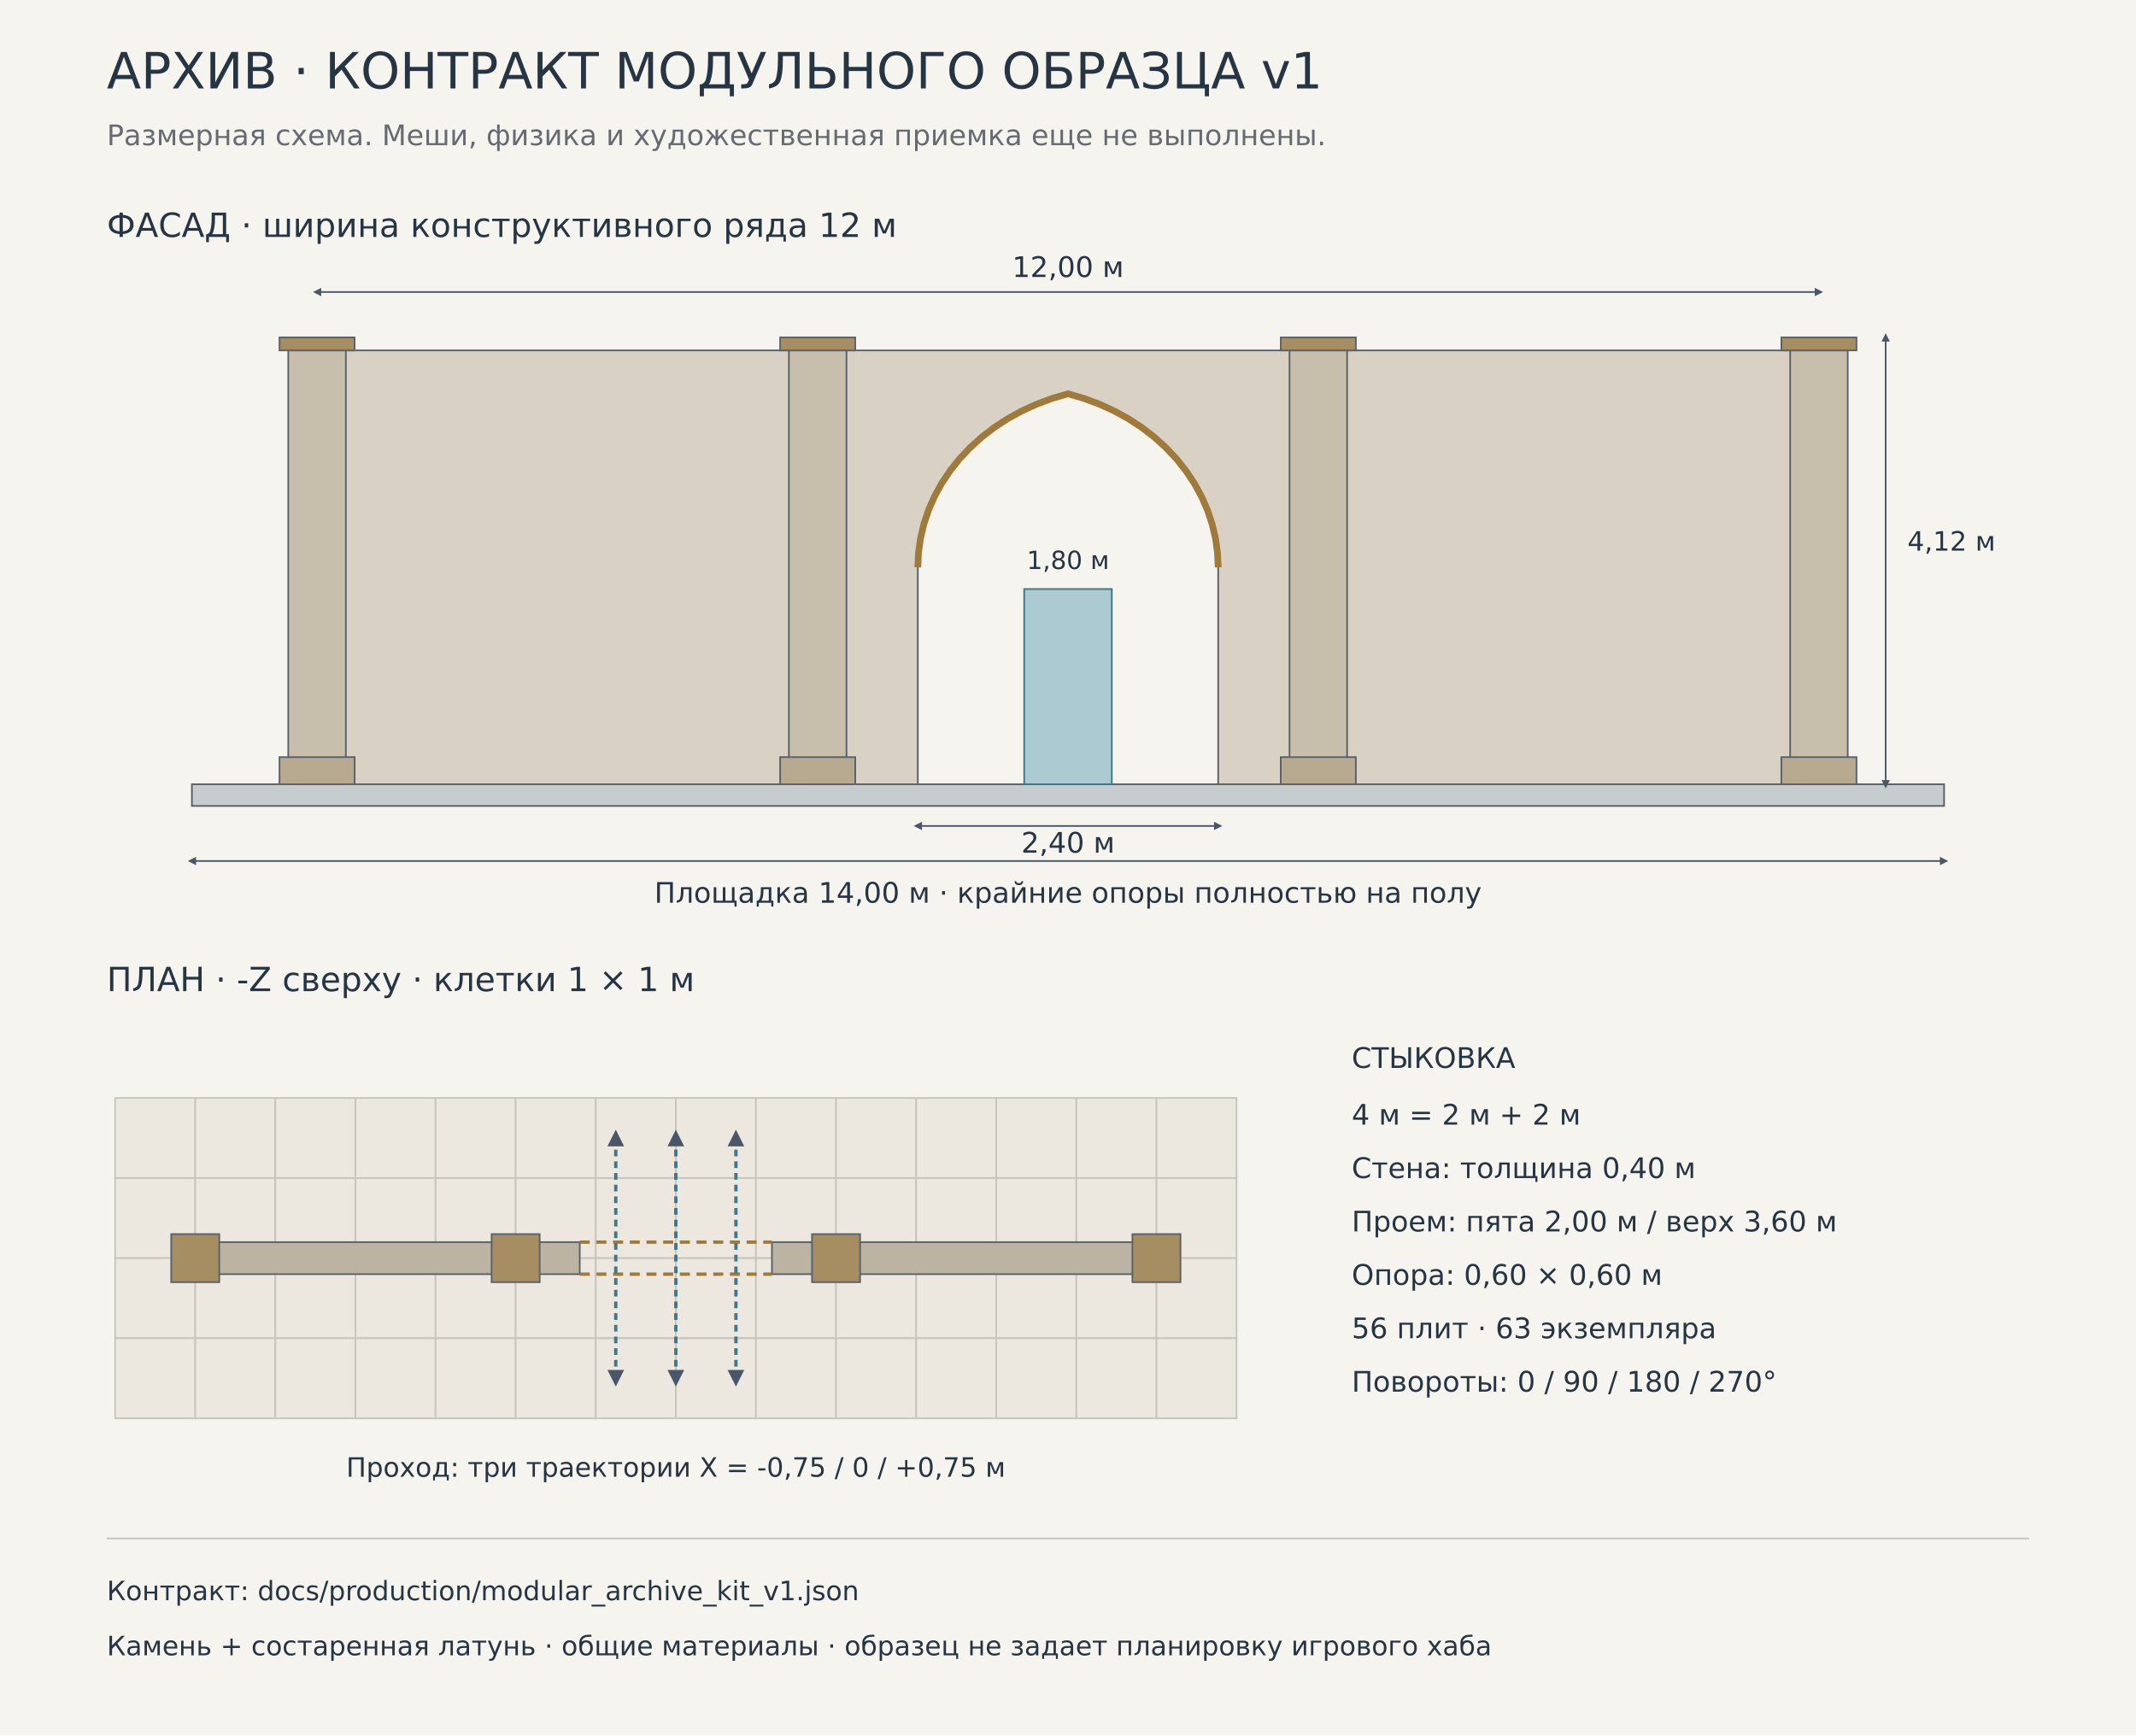
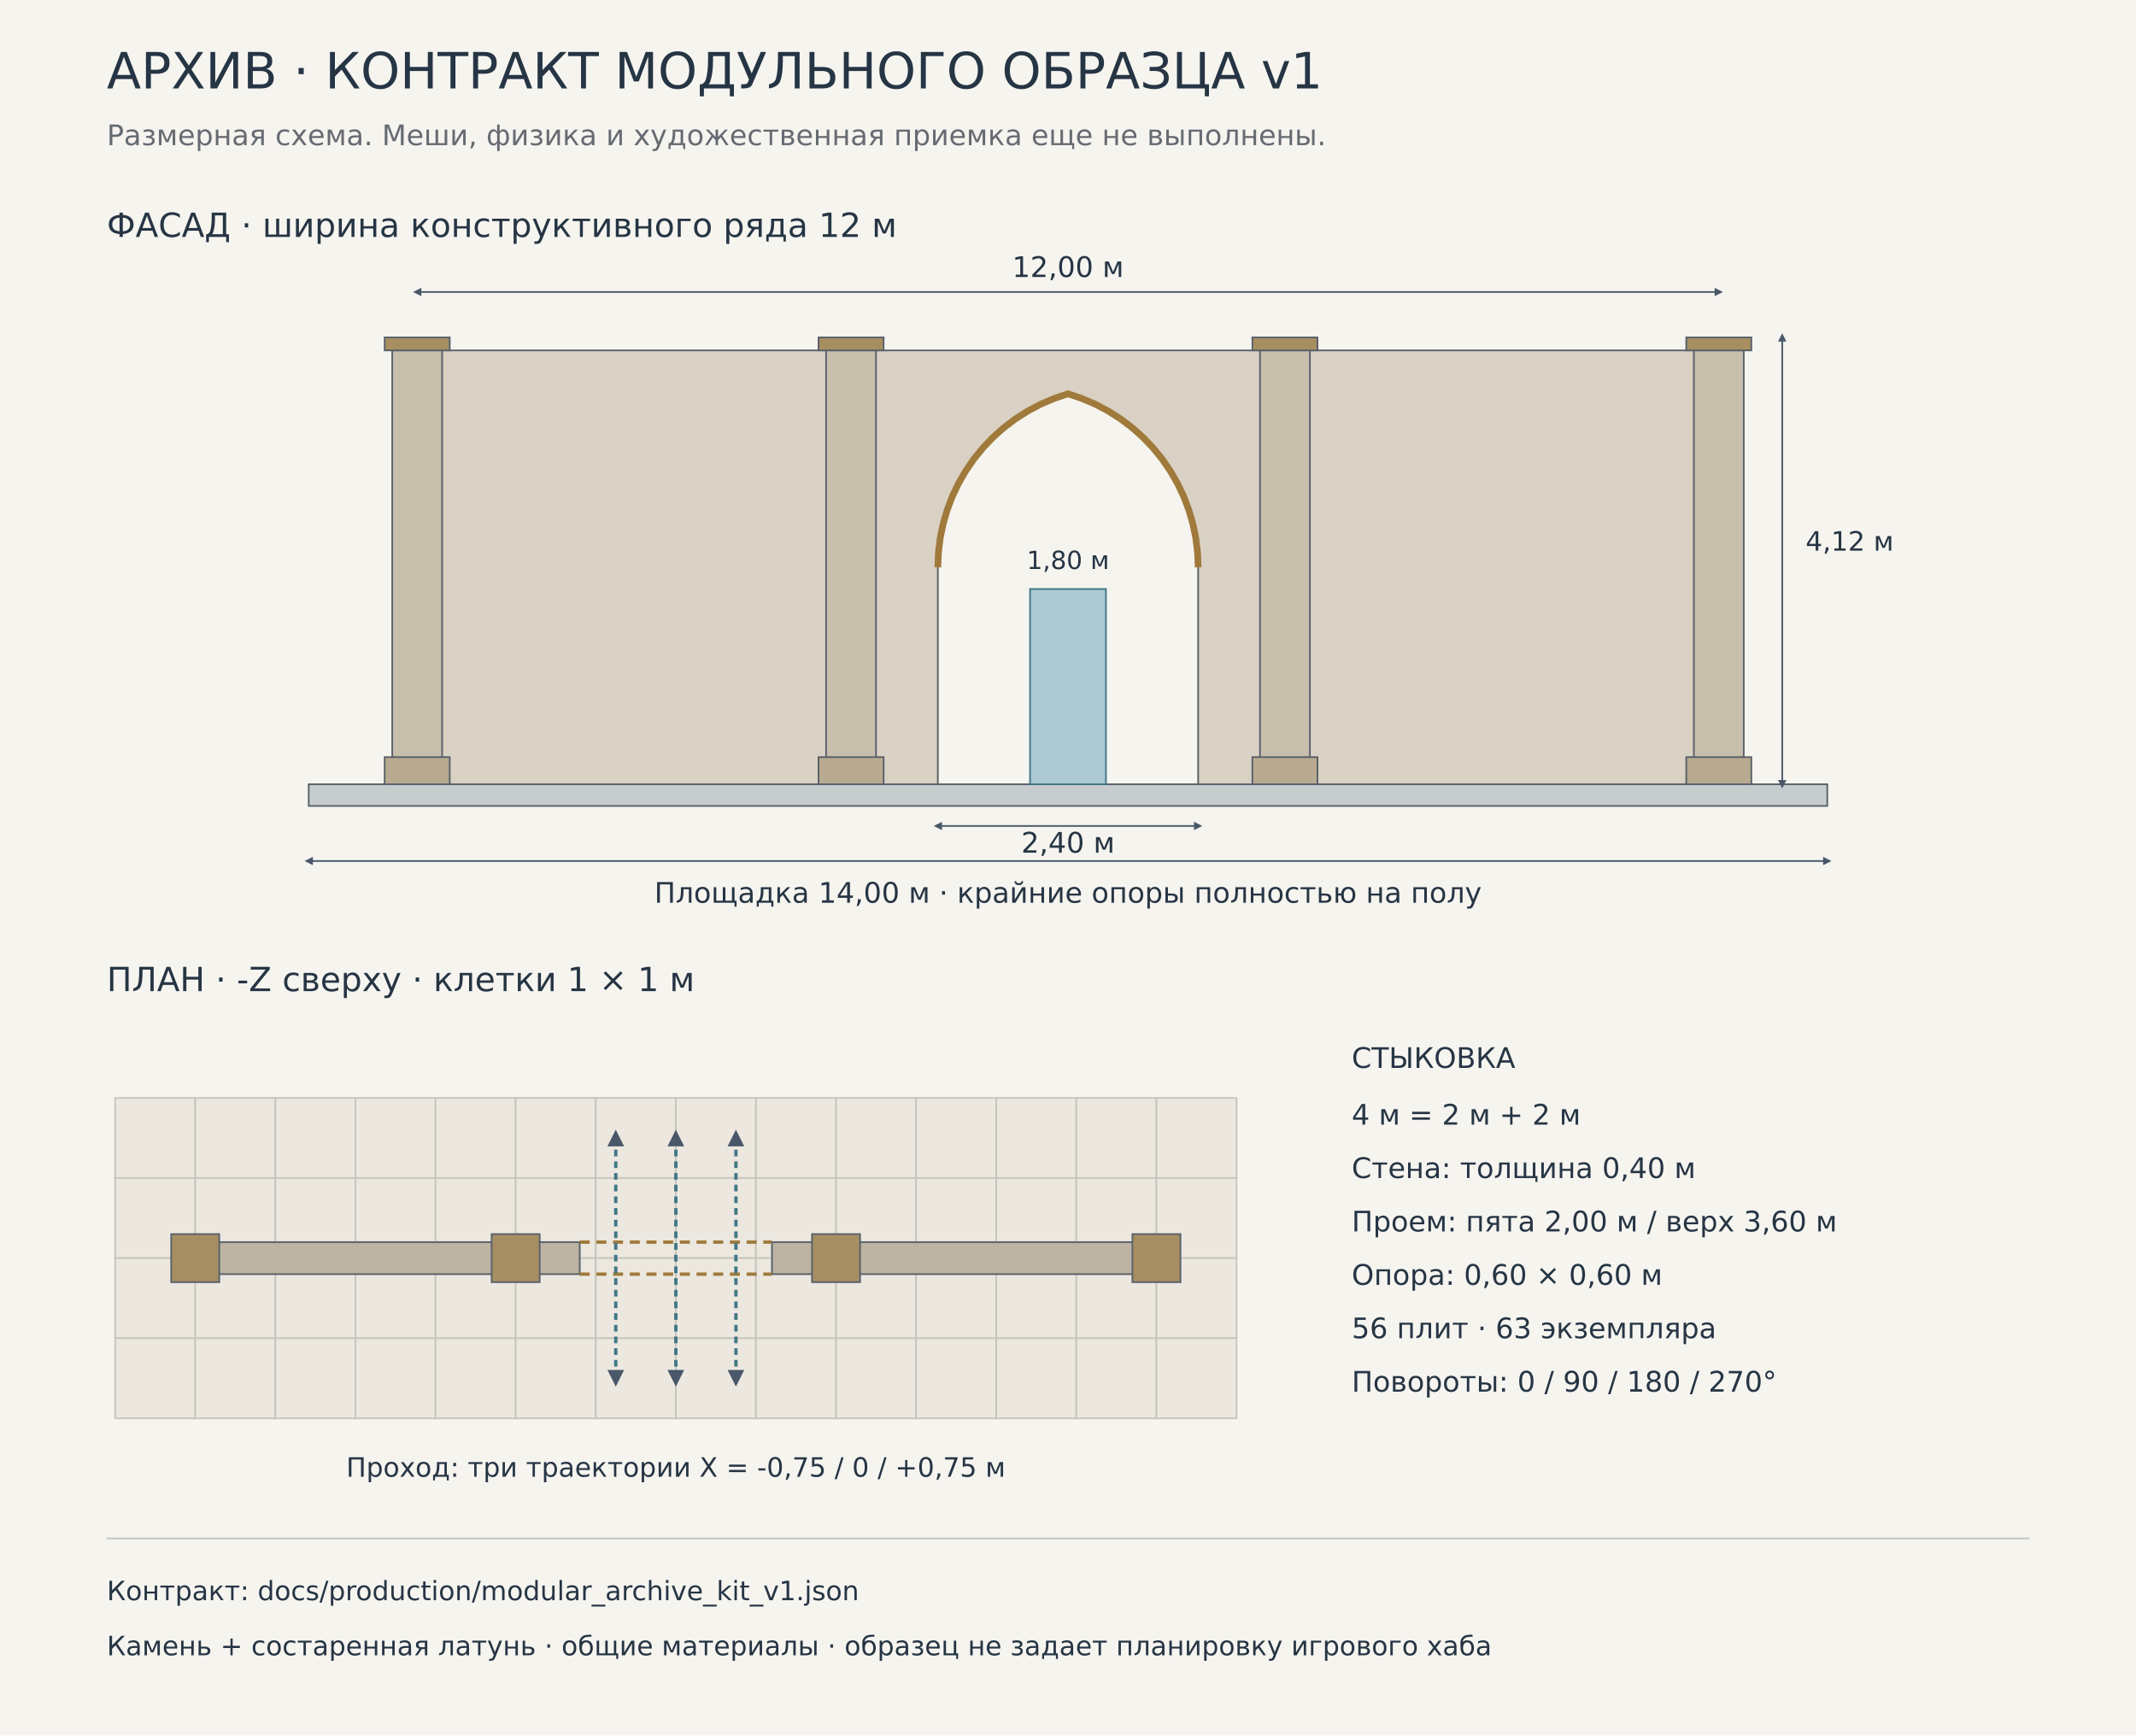
<svg xmlns="http://www.w3.org/2000/svg" width="1280" height="1040" viewBox="0 0 1280 1040">
  <rect width="1280" height="1040" fill="#f6f4ef" />
  <defs>
    <marker id="arrow" viewBox="0 0 10 10" refX="5" refY="5" markerWidth="5" markerHeight="5" orient="auto-start-reverse">
      <path d="M 0 0 L 10 5 L 0 10 z" fill="#495769" />
    </marker>
  </defs>
  <text x="64" y="53" font-family="DejaVu Sans,sans-serif" font-size="30" fill="#263544" text-anchor="start">АРХИВ · КОНТРАКТ МОДУЛЬНОГО ОБРАЗЦА v1</text>
  <text x="64" y="87" font-family="DejaVu Sans,sans-serif" font-size="17" fill="#666b72" text-anchor="start">Размерная схема. Меши, физика и художественная приемка еще не выполнены.</text>
  <text x="64" y="142" font-family="DejaVu Sans,sans-serif" font-size="20" fill="#263544" text-anchor="start">ФАСАД · ширина конструктивного ряда 12 м</text>
-   <rect x="190" y="210" width="300" height="260" fill="#d9d1c3" stroke="#59616a" />
-   <path d="M 490 470 L 790 470 L 790 210 L 490 210 Z M 550.000 470.000 L 550.000 340.000 L 550.404 331.295 L 551.614 322.647 L 553.622 314.111 L 556.415 305.742 L 559.974 297.595 L 564.278 289.722 L 569.297 282.174 L 575.000 275.000 L 581.350 268.246 L 588.305 261.957 L 595.821 256.172 L 603.849 250.929 L 612.337 246.262 L 621.230 242.202 L 630.471 238.774 L 640.000 236.000 L 649.529 238.774 L 658.770 242.202 L 667.663 246.262 L 676.151 250.929 L 684.179 256.172 L 691.695 261.957 L 698.650 268.246 L 705.000 275.000 L 710.703 282.174 L 715.722 289.722 L 720.026 297.595 L 723.585 305.742 L 726.378 314.111 L 728.386 322.647 L 729.596 331.295 L 730.000 340.000 L 730.000 470.000 Z" fill="#d9d1c3" fill-rule="evenodd" stroke="#59616a" />
-   <polyline points="550.000,340.000 550.404,331.295 551.614,322.647 553.622,314.111 556.415,305.742 559.974,297.595 564.278,289.722 569.297,282.174 575.000,275.000 581.350,268.246 588.305,261.957 595.821,256.172 603.849,250.929 612.337,246.262 621.230,242.202 630.471,238.774 640.000,236.000 649.529,238.774 658.770,242.202 667.663,246.262 676.151,250.929 684.179,256.172 691.695,261.957 698.650,268.246 705.000,275.000 710.703,282.174 715.722,289.722 720.026,297.595 723.585,305.742 726.378,314.111 728.386,322.647 729.596,331.295 730.000,340.000" fill="none" stroke="#a07a3b" stroke-width="4" />
-   <rect x="790" y="210" width="300" height="260" fill="#d9d1c3" stroke="#59616a" />
-   <rect x="172.75" y="210" width="34.5" height="260" fill="#c8beac" stroke="#59616a" />
-   <rect x="167.5" y="202.2" width="45.0" height="7.8" fill="#a78e62" stroke="#59616a" />
-   <rect x="167.5" y="453.75" width="45.0" height="16.25" fill="#b8aa90" stroke="#59616a" />
-   <rect x="472.75" y="210" width="34.5" height="260" fill="#c8beac" stroke="#59616a" />
-   <rect x="467.5" y="202.2" width="45.0" height="7.8" fill="#a78e62" stroke="#59616a" />
-   <rect x="467.5" y="453.75" width="45.0" height="16.25" fill="#b8aa90" stroke="#59616a" />
-   <rect x="772.75" y="210" width="34.5" height="260" fill="#c8beac" stroke="#59616a" />
-   <rect x="767.5" y="202.2" width="45.0" height="7.8" fill="#a78e62" stroke="#59616a" />
-   <rect x="767.5" y="453.75" width="45.0" height="16.25" fill="#b8aa90" stroke="#59616a" />
-   <rect x="1072.75" y="210" width="34.5" height="260" fill="#c8beac" stroke="#59616a" />
-   <rect x="1067.5" y="202.2" width="45.0" height="7.8" fill="#a78e62" stroke="#59616a" />
-   <rect x="1067.5" y="453.75" width="45.0" height="16.25" fill="#b8aa90" stroke="#59616a" />
-   <rect x="115.0" y="470" width="1050.0" height="13" fill="#c7cccf" stroke="#59616a" />
-   <line x1="190" y1="175" x2="1090" y2="175" stroke="#495769" stroke-width="1" stroke-dasharray="" marker-start="url(#arrow)" marker-end="url(#arrow)" />
+   <rect x="250" y="210" width="260" height="260" fill="#d9d1c3" stroke="#59616a" />
+   <path d="M 510 470 L 770 470 L 770 210 L 510 210 Z M 562.000 470.000 L 562.000 340.000 L 562.350 331.295 L 563.399 322.647 L 565.139 314.111 L 567.559 305.742 L 570.644 297.595 L 574.374 289.722 L 578.724 282.174 L 583.667 275.000 L 589.170 268.246 L 595.198 261.957 L 601.711 256.172 L 608.669 250.929 L 616.025 246.262 L 623.733 242.202 L 631.742 238.774 L 640.000 236.000 L 648.258 238.774 L 656.267 242.202 L 663.975 246.262 L 671.331 250.929 L 678.289 256.172 L 684.802 261.957 L 690.830 268.246 L 696.333 275.000 L 701.276 282.174 L 705.626 289.722 L 709.356 297.595 L 712.441 305.742 L 714.861 314.111 L 716.601 322.647 L 717.650 331.295 L 718.000 340.000 L 718.000 470.000 Z" fill="#d9d1c3" fill-rule="evenodd" stroke="#59616a" />
+   <polyline points="562.000,340.000 562.350,331.295 563.399,322.647 565.139,314.111 567.559,305.742 570.644,297.595 574.374,289.722 578.724,282.174 583.667,275.000 589.170,268.246 595.198,261.957 601.711,256.172 608.669,250.929 616.025,246.262 623.733,242.202 631.742,238.774 640.000,236.000 648.258,238.774 656.267,242.202 663.975,246.262 671.331,250.929 678.289,256.172 684.802,261.957 690.830,268.246 696.333,275.000 701.276,282.174 705.626,289.722 709.356,297.595 712.441,305.742 714.861,314.111 716.601,322.647 717.650,331.295 718.000,340.000" fill="none" stroke="#a07a3b" stroke-width="4" />
+   <rect x="770" y="210" width="260" height="260" fill="#d9d1c3" stroke="#59616a" />
+   <rect x="235.05" y="210" width="29.9" height="260" fill="#c8beac" stroke="#59616a" />
+   <rect x="230.5" y="202.2" width="39.0" height="7.8" fill="#a78e62" stroke="#59616a" />
+   <rect x="230.5" y="453.75" width="39.0" height="16.25" fill="#b8aa90" stroke="#59616a" />
+   <rect x="495.05" y="210" width="29.9" height="260" fill="#c8beac" stroke="#59616a" />
+   <rect x="490.5" y="202.2" width="39.0" height="7.8" fill="#a78e62" stroke="#59616a" />
+   <rect x="490.5" y="453.75" width="39.0" height="16.25" fill="#b8aa90" stroke="#59616a" />
+   <rect x="755.05" y="210" width="29.9" height="260" fill="#c8beac" stroke="#59616a" />
+   <rect x="750.5" y="202.2" width="39.0" height="7.8" fill="#a78e62" stroke="#59616a" />
+   <rect x="750.5" y="453.75" width="39.0" height="16.25" fill="#b8aa90" stroke="#59616a" />
+   <rect x="1015.05" y="210" width="29.9" height="260" fill="#c8beac" stroke="#59616a" />
+   <rect x="1010.5" y="202.2" width="39.0" height="7.8" fill="#a78e62" stroke="#59616a" />
+   <rect x="1010.5" y="453.75" width="39.0" height="16.25" fill="#b8aa90" stroke="#59616a" />
+   <rect x="185.0" y="470" width="910.0" height="13" fill="#c7cccf" stroke="#59616a" />
+   <line x1="250" y1="175" x2="1030" y2="175" stroke="#495769" stroke-width="1" stroke-dasharray="" marker-start="url(#arrow)" marker-end="url(#arrow)" />
  <text x="640" y="166" font-family="DejaVu Sans,sans-serif" font-size="17" fill="#263544" text-anchor="middle">12,00 м</text>
-   <line x1="550.0" y1="495" x2="730.0" y2="495" stroke="#495769" stroke-width="1" stroke-dasharray="" marker-start="url(#arrow)" marker-end="url(#arrow)" />
+   <line x1="562.0" y1="495" x2="718.0" y2="495" stroke="#495769" stroke-width="1" stroke-dasharray="" marker-start="url(#arrow)" marker-end="url(#arrow)" />
  <text x="640" y="511" font-family="DejaVu Sans,sans-serif" font-size="17" fill="#263544" text-anchor="middle">2,40 м</text>
-   <line x1="1130" y1="470" x2="1130" y2="202.2" stroke="#495769" stroke-width="1" stroke-dasharray="" marker-start="url(#arrow)" marker-end="url(#arrow)" />
-   <text x="1143" y="330" font-family="DejaVu Sans,sans-serif" font-size="16" fill="#263544" text-anchor="start">4,12 м</text>
-   <line x1="115.0" y1="516" x2="1165.0" y2="516" stroke="#495769" stroke-width="1" stroke-dasharray="" marker-start="url(#arrow)" marker-end="url(#arrow)" />
+   <line x1="1068" y1="470" x2="1068" y2="202.2" stroke="#495769" stroke-width="1" stroke-dasharray="" marker-start="url(#arrow)" marker-end="url(#arrow)" />
+   <text x="1082" y="330" font-family="DejaVu Sans,sans-serif" font-size="16" fill="#263544" text-anchor="start">4,12 м</text>
+   <line x1="185.0" y1="516" x2="1095.0" y2="516" stroke="#495769" stroke-width="1" stroke-dasharray="" marker-start="url(#arrow)" marker-end="url(#arrow)" />
  <text x="640" y="541" font-family="DejaVu Sans,sans-serif" font-size="17" fill="#263544" text-anchor="middle">Площадка 14,00 м · крайние опоры полностью на полу</text>
-   <rect x="613.75" y="353.0" width="52.5" height="117.0" fill="#accad2" stroke="#417788" />
+   <rect x="617.25" y="353.0" width="45.5" height="117.0" fill="#accad2" stroke="#417788" />
  <text x="640" y="341.0" font-family="DejaVu Sans,sans-serif" font-size="15" fill="#263544" text-anchor="middle">1,80 м</text>
  <text x="64" y="594" font-family="DejaVu Sans,sans-serif" font-size="20" fill="#263544" text-anchor="start">ПЛАН · -Z сверху · клетки 1 × 1 м</text>
  <rect x="69.0" y="658.0" width="48" height="48" fill="#ece8df" stroke="#c6c6bd" />
  <rect x="69.0" y="706.0" width="48" height="48" fill="#ece8df" stroke="#c6c6bd" />
  <rect x="69.0" y="754.0" width="48" height="48" fill="#ece8df" stroke="#c6c6bd" />
  <rect x="69.0" y="802.0" width="48" height="48" fill="#ece8df" stroke="#c6c6bd" />
  <rect x="117.0" y="658.0" width="48" height="48" fill="#ece8df" stroke="#c6c6bd" />
  <rect x="117.0" y="706.0" width="48" height="48" fill="#ece8df" stroke="#c6c6bd" />
  <rect x="117.0" y="754.0" width="48" height="48" fill="#ece8df" stroke="#c6c6bd" />
  <rect x="117.0" y="802.0" width="48" height="48" fill="#ece8df" stroke="#c6c6bd" />
  <rect x="165.0" y="658.0" width="48" height="48" fill="#ece8df" stroke="#c6c6bd" />
  <rect x="165.0" y="706.0" width="48" height="48" fill="#ece8df" stroke="#c6c6bd" />
  <rect x="165.0" y="754.0" width="48" height="48" fill="#ece8df" stroke="#c6c6bd" />
  <rect x="165.0" y="802.0" width="48" height="48" fill="#ece8df" stroke="#c6c6bd" />
  <rect x="213.0" y="658.0" width="48" height="48" fill="#ece8df" stroke="#c6c6bd" />
  <rect x="213.0" y="706.0" width="48" height="48" fill="#ece8df" stroke="#c6c6bd" />
  <rect x="213.0" y="754.0" width="48" height="48" fill="#ece8df" stroke="#c6c6bd" />
  <rect x="213.0" y="802.0" width="48" height="48" fill="#ece8df" stroke="#c6c6bd" />
  <rect x="261.0" y="658.0" width="48" height="48" fill="#ece8df" stroke="#c6c6bd" />
  <rect x="261.0" y="706.0" width="48" height="48" fill="#ece8df" stroke="#c6c6bd" />
  <rect x="261.0" y="754.0" width="48" height="48" fill="#ece8df" stroke="#c6c6bd" />
  <rect x="261.0" y="802.0" width="48" height="48" fill="#ece8df" stroke="#c6c6bd" />
  <rect x="309.0" y="658.0" width="48" height="48" fill="#ece8df" stroke="#c6c6bd" />
  <rect x="309.0" y="706.0" width="48" height="48" fill="#ece8df" stroke="#c6c6bd" />
  <rect x="309.0" y="754.0" width="48" height="48" fill="#ece8df" stroke="#c6c6bd" />
  <rect x="309.0" y="802.0" width="48" height="48" fill="#ece8df" stroke="#c6c6bd" />
  <rect x="357.0" y="658.0" width="48" height="48" fill="#ece8df" stroke="#c6c6bd" />
  <rect x="357.0" y="706.0" width="48" height="48" fill="#ece8df" stroke="#c6c6bd" />
  <rect x="357.0" y="754.0" width="48" height="48" fill="#ece8df" stroke="#c6c6bd" />
  <rect x="357.0" y="802.0" width="48" height="48" fill="#ece8df" stroke="#c6c6bd" />
  <rect x="405.0" y="658.0" width="48" height="48" fill="#ece8df" stroke="#c6c6bd" />
  <rect x="405.0" y="706.0" width="48" height="48" fill="#ece8df" stroke="#c6c6bd" />
  <rect x="405.0" y="754.0" width="48" height="48" fill="#ece8df" stroke="#c6c6bd" />
  <rect x="405.0" y="802.0" width="48" height="48" fill="#ece8df" stroke="#c6c6bd" />
  <rect x="453.0" y="658.0" width="48" height="48" fill="#ece8df" stroke="#c6c6bd" />
  <rect x="453.0" y="706.0" width="48" height="48" fill="#ece8df" stroke="#c6c6bd" />
  <rect x="453.0" y="754.0" width="48" height="48" fill="#ece8df" stroke="#c6c6bd" />
  <rect x="453.0" y="802.0" width="48" height="48" fill="#ece8df" stroke="#c6c6bd" />
  <rect x="501.0" y="658.0" width="48" height="48" fill="#ece8df" stroke="#c6c6bd" />
  <rect x="501.0" y="706.0" width="48" height="48" fill="#ece8df" stroke="#c6c6bd" />
  <rect x="501.0" y="754.0" width="48" height="48" fill="#ece8df" stroke="#c6c6bd" />
  <rect x="501.0" y="802.0" width="48" height="48" fill="#ece8df" stroke="#c6c6bd" />
  <rect x="549.0" y="658.0" width="48" height="48" fill="#ece8df" stroke="#c6c6bd" />
  <rect x="549.0" y="706.0" width="48" height="48" fill="#ece8df" stroke="#c6c6bd" />
  <rect x="549.0" y="754.0" width="48" height="48" fill="#ece8df" stroke="#c6c6bd" />
  <rect x="549.0" y="802.0" width="48" height="48" fill="#ece8df" stroke="#c6c6bd" />
  <rect x="597.0" y="658.0" width="48" height="48" fill="#ece8df" stroke="#c6c6bd" />
  <rect x="597.0" y="706.0" width="48" height="48" fill="#ece8df" stroke="#c6c6bd" />
  <rect x="597.0" y="754.0" width="48" height="48" fill="#ece8df" stroke="#c6c6bd" />
  <rect x="597.0" y="802.0" width="48" height="48" fill="#ece8df" stroke="#c6c6bd" />
  <rect x="645.0" y="658.0" width="48" height="48" fill="#ece8df" stroke="#c6c6bd" />
  <rect x="645.0" y="706.0" width="48" height="48" fill="#ece8df" stroke="#c6c6bd" />
  <rect x="645.0" y="754.0" width="48" height="48" fill="#ece8df" stroke="#c6c6bd" />
  <rect x="645.0" y="802.0" width="48" height="48" fill="#ece8df" stroke="#c6c6bd" />
  <rect x="693.0" y="658.0" width="48" height="48" fill="#ece8df" stroke="#c6c6bd" />
  <rect x="693.0" y="706.0" width="48" height="48" fill="#ece8df" stroke="#c6c6bd" />
  <rect x="693.0" y="754.0" width="48" height="48" fill="#ece8df" stroke="#c6c6bd" />
  <rect x="693.0" y="802.0" width="48" height="48" fill="#ece8df" stroke="#c6c6bd" />
  <rect x="117" y="744.4" width="192" height="19.2" fill="#bdb3a2" stroke="#59616a" />
  <rect x="309" y="744.4" width="38.4" height="19.2" fill="#bdb3a2" stroke="#59616a" />
  <rect x="462.6" y="744.4" width="38.4" height="19.2" fill="#bdb3a2" stroke="#59616a" />
  <rect x="501" y="744.4" width="192" height="19.2" fill="#bdb3a2" stroke="#59616a" />
  <line x1="347.4" y1="744.4" x2="462.6" y2="744.4" stroke="#a07a3b" stroke-width="2" stroke-dasharray="6 4" />
  <line x1="347.4" y1="763.6" x2="462.6" y2="763.6" stroke="#a07a3b" stroke-width="2" stroke-dasharray="6 4" />
  <rect x="102.6" y="739.6" width="28.8" height="28.8" fill="#a78e62" stroke="#59616a" />
  <rect x="294.6" y="739.6" width="28.8" height="28.8" fill="#a78e62" stroke="#59616a" />
  <rect x="486.6" y="739.6" width="28.8" height="28.8" fill="#a78e62" stroke="#59616a" />
  <rect x="678.6" y="739.6" width="28.8" height="28.8" fill="#a78e62" stroke="#59616a" />
  <line x1="369.0" y1="682.0" x2="369.0" y2="826.0" stroke="#417788" stroke-width="2" stroke-dasharray="4 3" marker-start="url(#arrow)" marker-end="url(#arrow)" />
  <line x1="405" y1="682.0" x2="405" y2="826.0" stroke="#417788" stroke-width="2" stroke-dasharray="4 3" marker-start="url(#arrow)" marker-end="url(#arrow)" />
  <line x1="441.0" y1="682.0" x2="441.0" y2="826.0" stroke="#417788" stroke-width="2" stroke-dasharray="4 3" marker-start="url(#arrow)" marker-end="url(#arrow)" />
  <text x="405" y="885" font-family="DejaVu Sans,sans-serif" font-size="16" fill="#263544" text-anchor="middle">Проход: три траектории X = -0,75 / 0 / +0,75 м</text>
  <text x="810" y="640" font-family="DejaVu Sans,sans-serif" font-size="17" fill="#263544" text-anchor="start">СТЫКОВКА</text>
  <text x="810" y="674" font-family="DejaVu Sans,sans-serif" font-size="17" fill="#263544" text-anchor="start">4 м = 2 м + 2 м</text>
  <text x="810" y="706" font-family="DejaVu Sans,sans-serif" font-size="17" fill="#263544" text-anchor="start">Стена: толщина 0,40 м</text>
  <text x="810" y="738" font-family="DejaVu Sans,sans-serif" font-size="17" fill="#263544" text-anchor="start">Проем: пята 2,00 м / верх 3,60 м</text>
  <text x="810" y="770" font-family="DejaVu Sans,sans-serif" font-size="17" fill="#263544" text-anchor="start">Опора: 0,60 × 0,60 м</text>
  <text x="810" y="802" font-family="DejaVu Sans,sans-serif" font-size="17" fill="#263544" text-anchor="start">56 плит · 63 экземпляра</text>
  <text x="810" y="834" font-family="DejaVu Sans,sans-serif" font-size="17" fill="#263544" text-anchor="start">Повороты: 0 / 90 / 180 / 270°</text>
  <line x1="64" y1="922" x2="1216" y2="922" stroke="#c2c4c3" stroke-width="1" stroke-dasharray="" />
  <text x="64" y="959" font-family="DejaVu Sans,sans-serif" font-size="16" fill="#263544" text-anchor="start">Контракт: docs/production/modular_archive_kit_v1.json</text>
  <text x="64" y="992" font-family="DejaVu Sans,sans-serif" font-size="16" fill="#263544" text-anchor="start">Камень + состаренная латунь · общие материалы · образец не задает планировку игрового хаба</text>
</svg>
